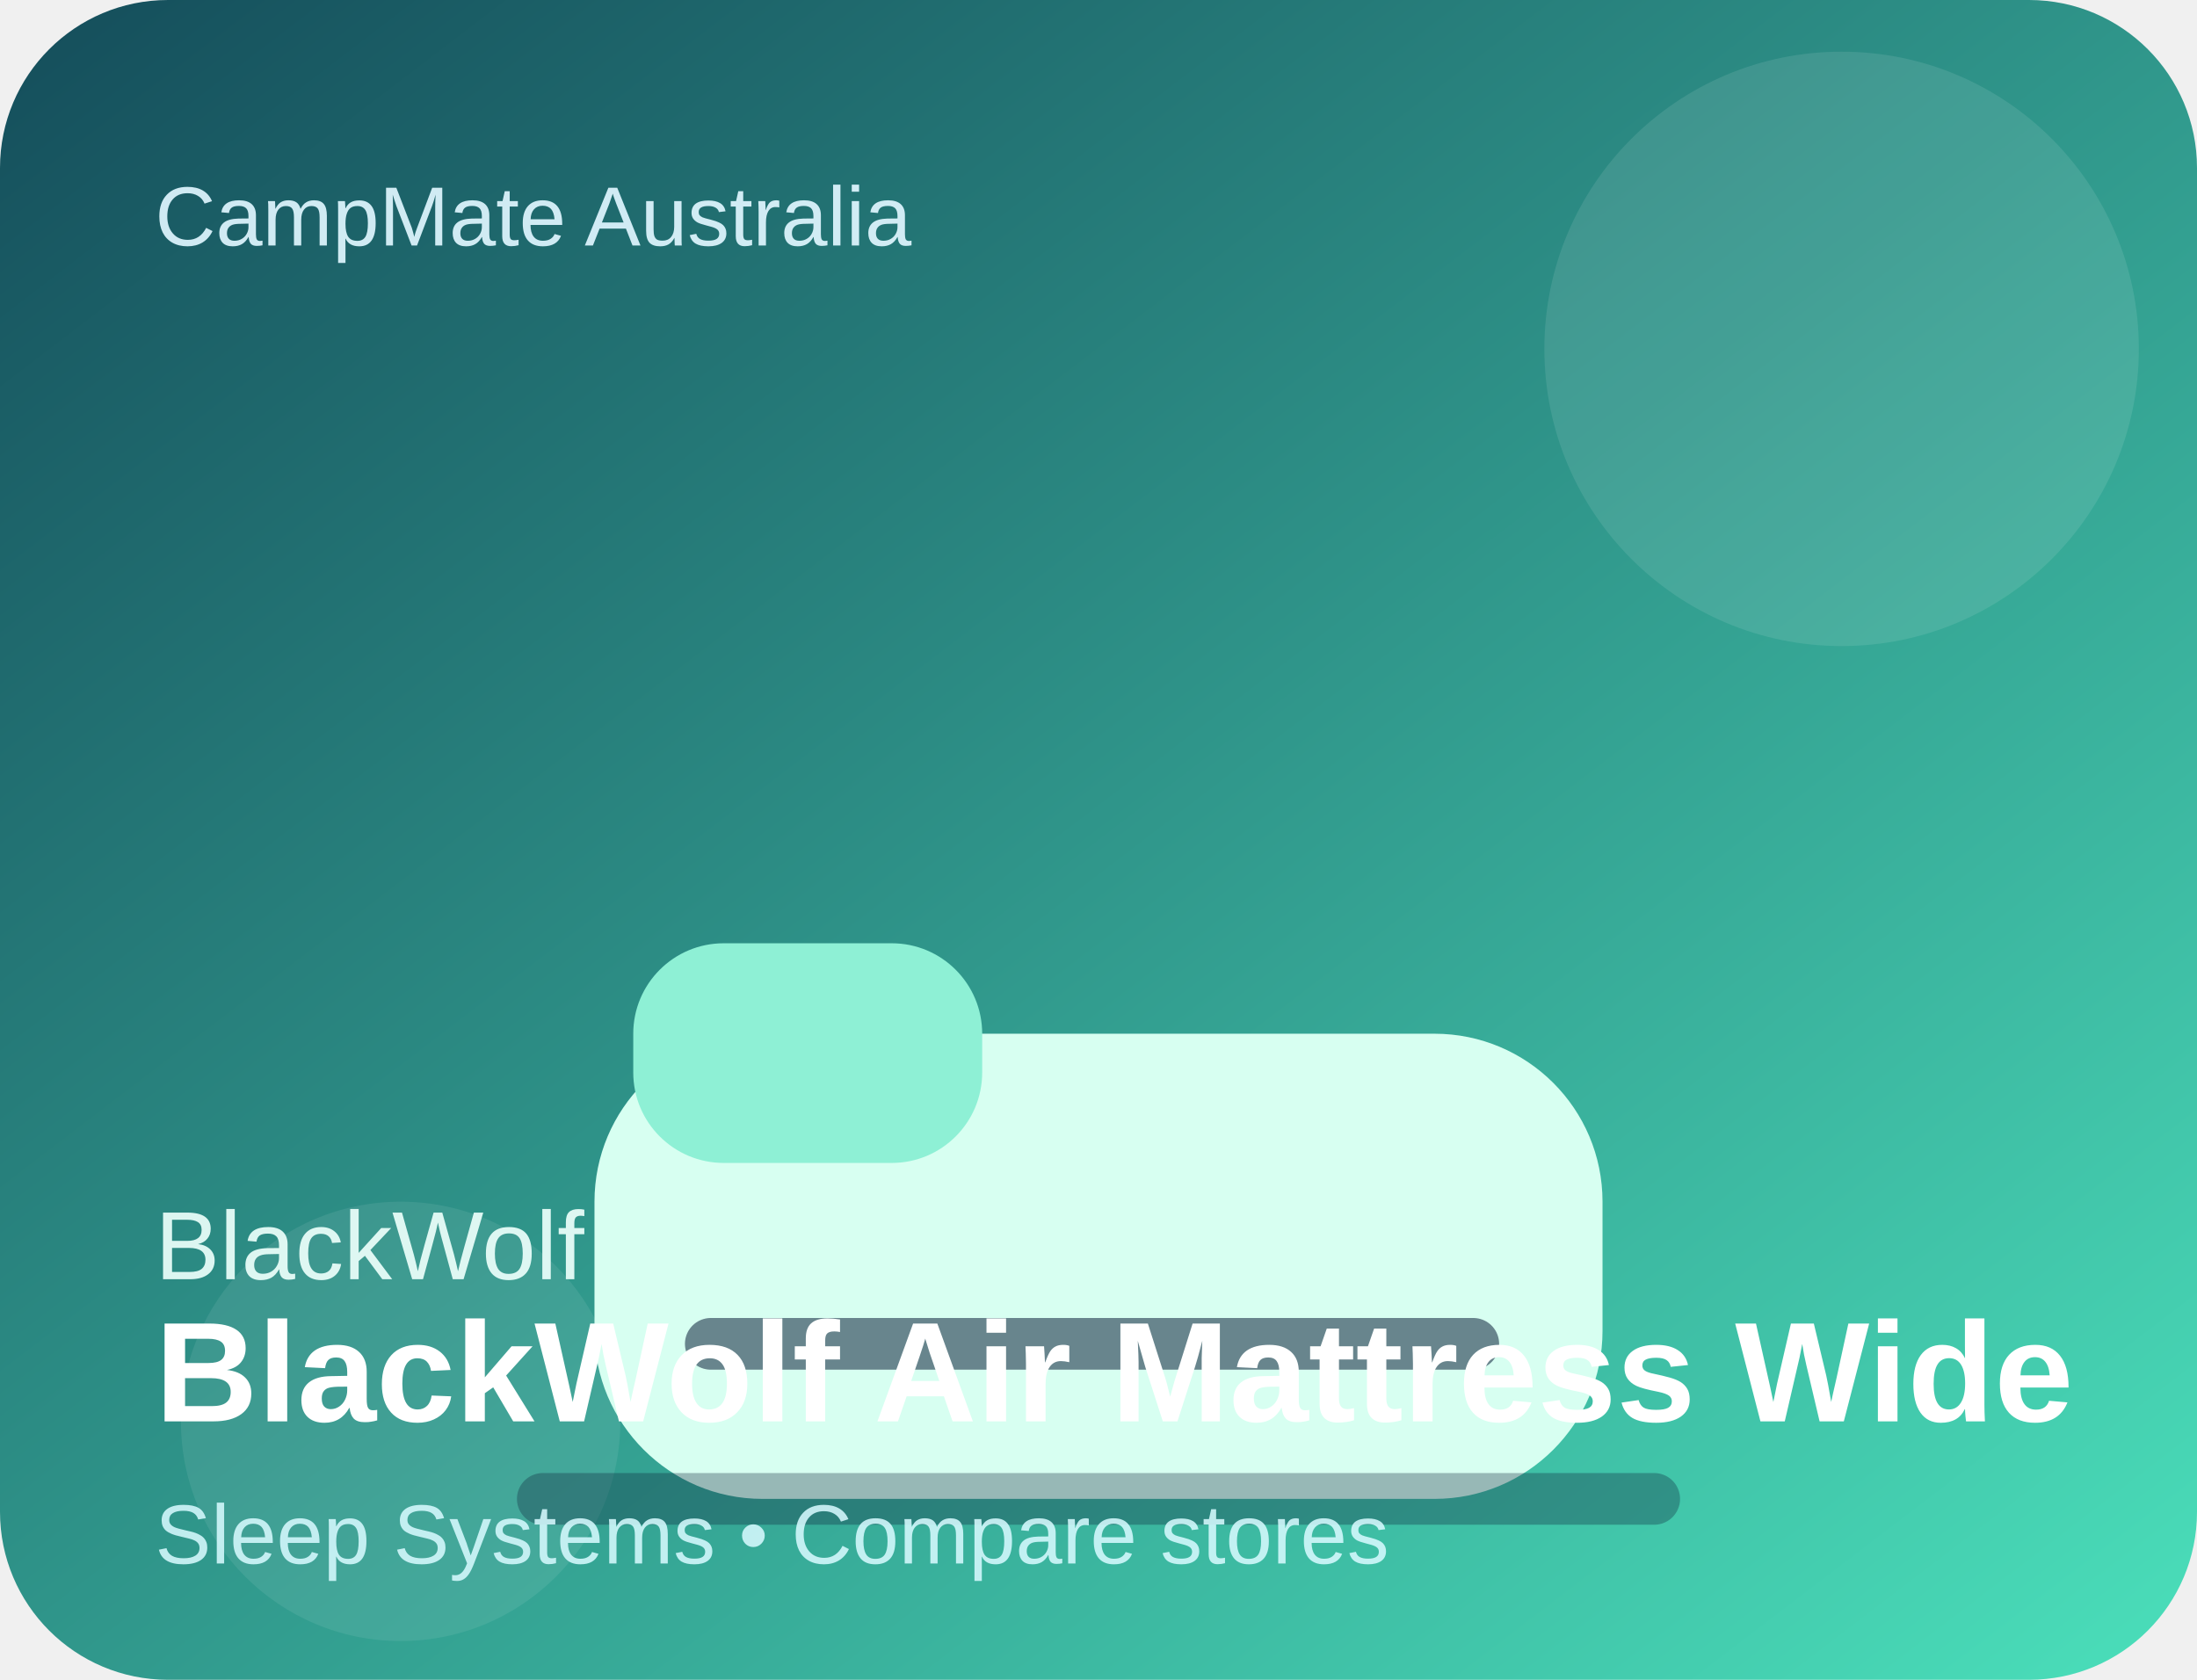
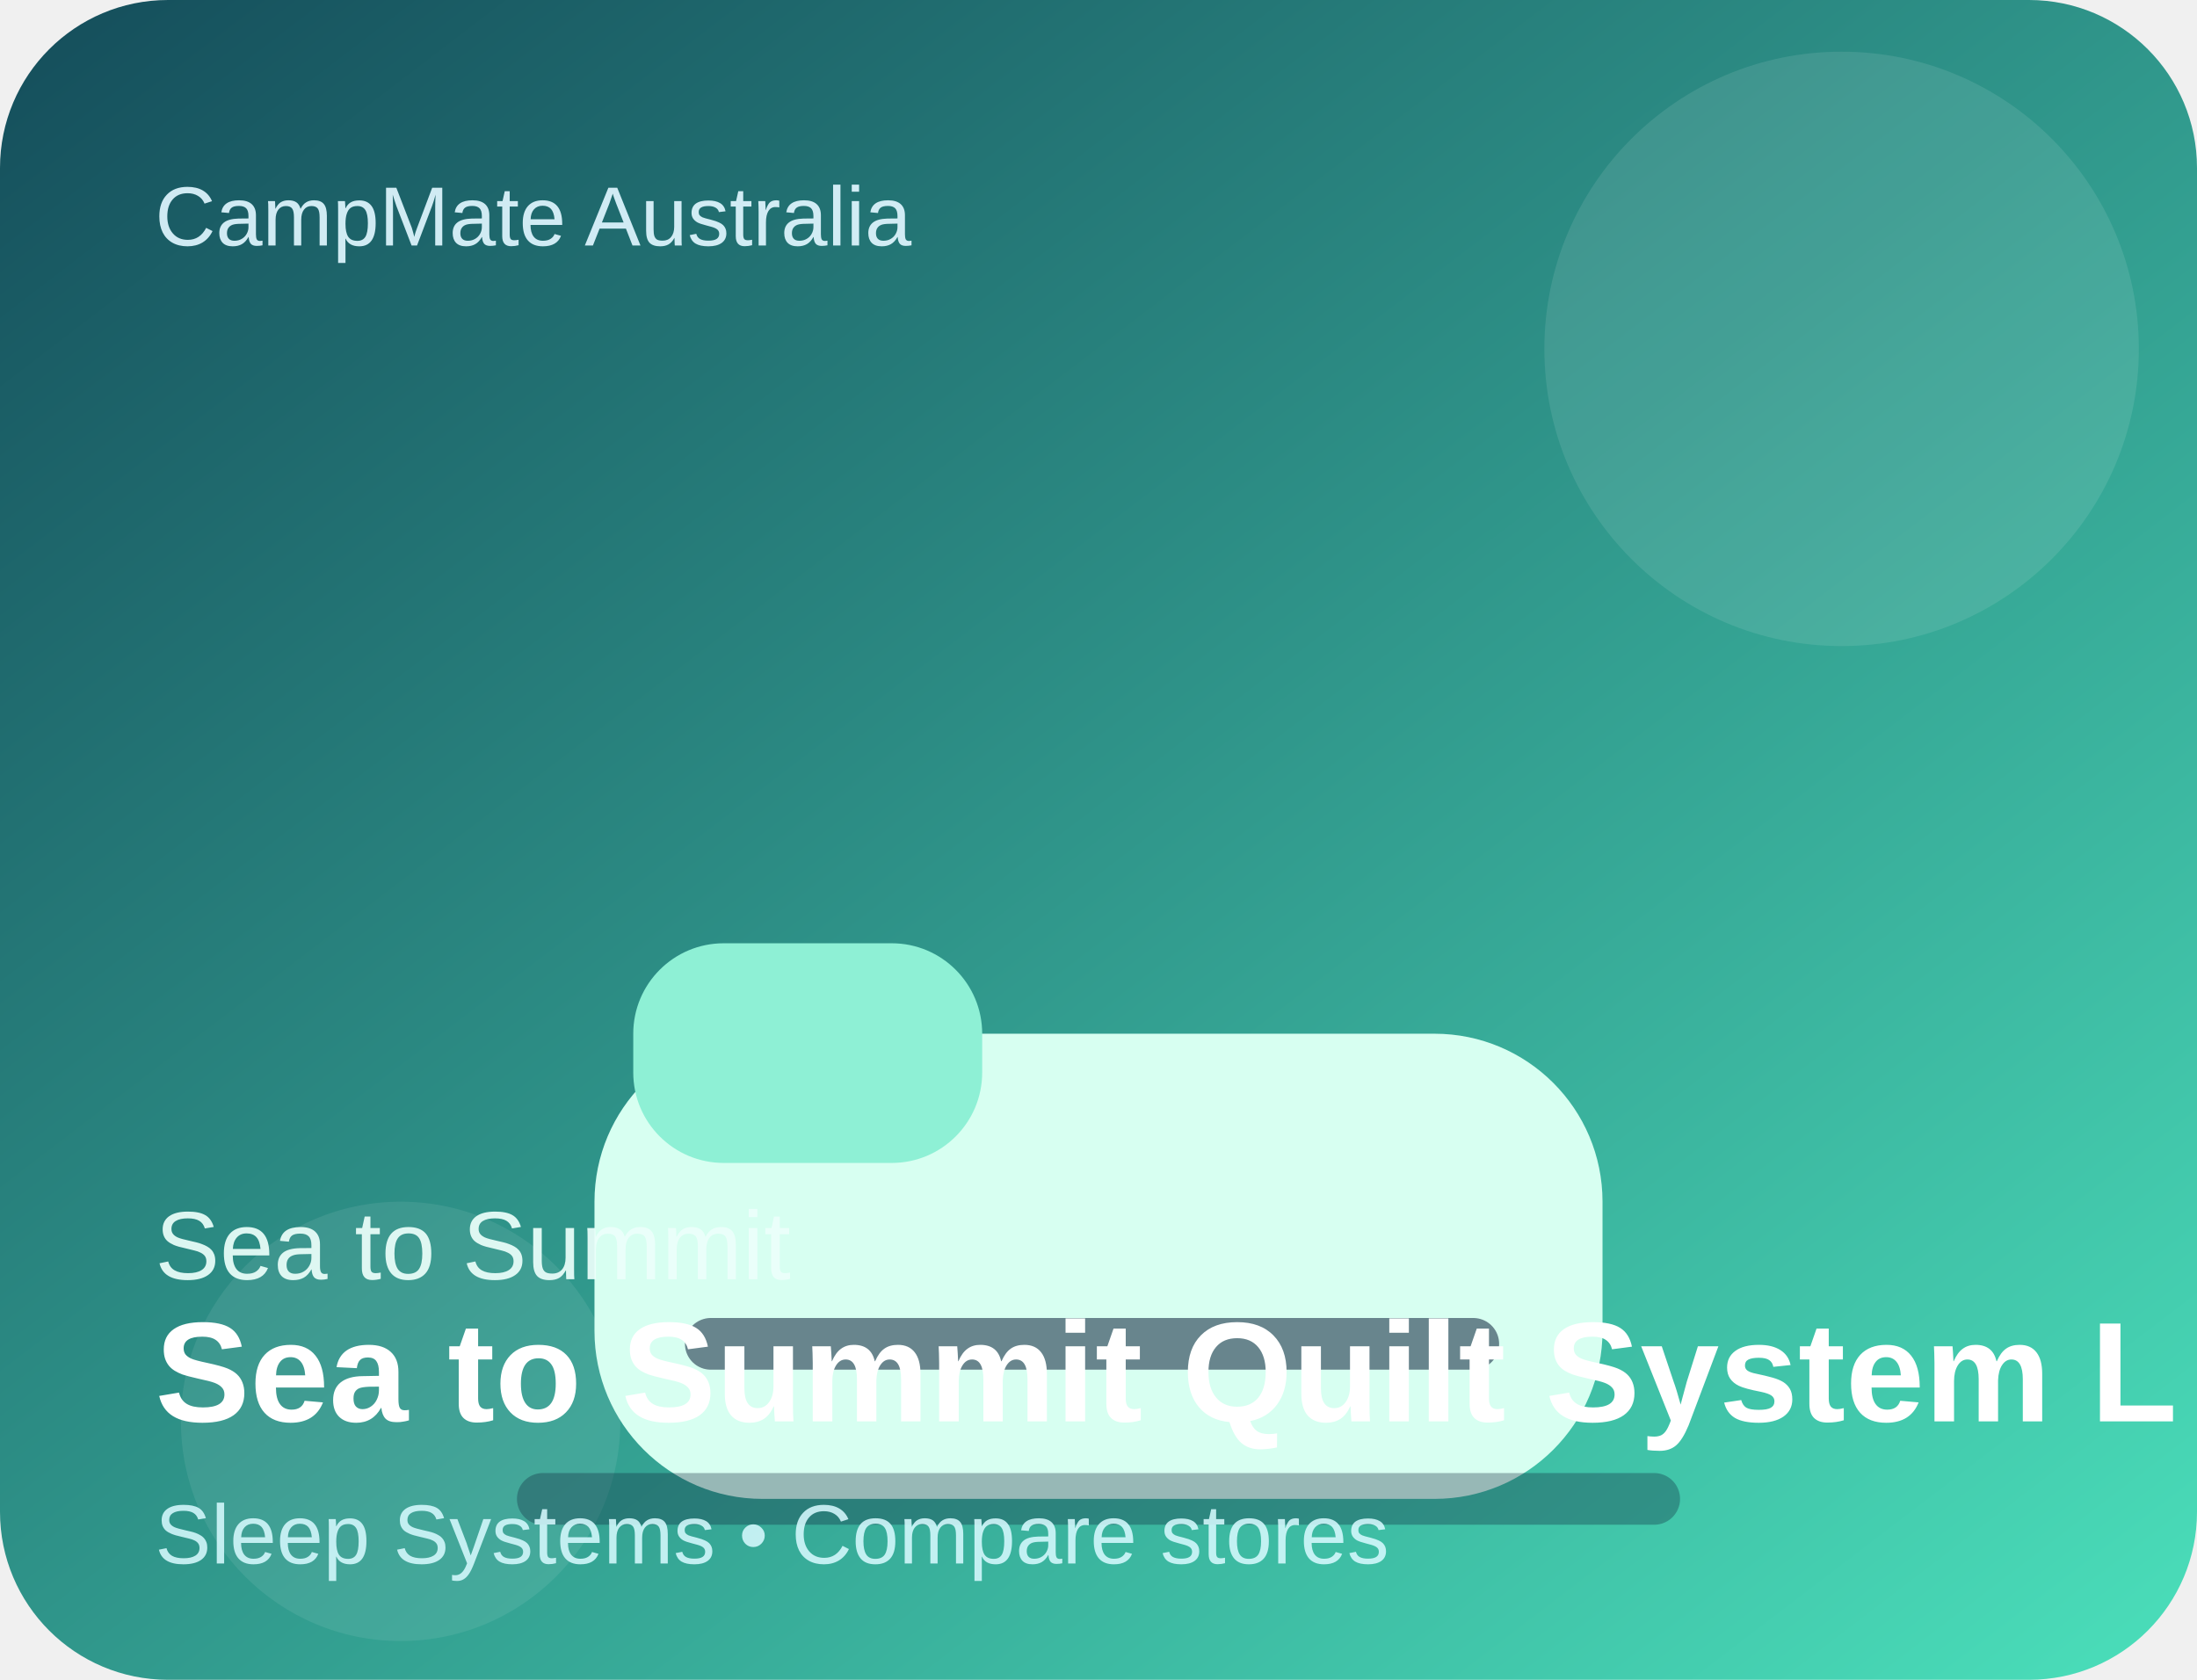
- <svg xmlns="http://www.w3.org/2000/svg" viewBox="0 0 340 260" role="img" aria-label="BlackWolf Air Mattress Wide 166">
+ <svg xmlns="http://www.w3.org/2000/svg" viewBox="0 0 340 260" role="img" aria-label="Sea to Summit Quilt System Long 26">
  <defs>
    <linearGradient id="g" x1="0" y1="0" x2="1" y2="1">
      <stop offset="0%" stop-color="#144c5a" />
      <stop offset="100%" stop-color="#4be0bb" />
    </linearGradient>
  </defs>
  <rect width="340" height="260" rx="26" fill="url(#g)" />
  <circle cx="285" cy="54" r="46" fill="#ffffff" opacity="0.10" />
  <circle cx="62" cy="220" r="34" fill="#ffffff" opacity="0.08" />
  <rect x="92" y="160" width="156" height="72" rx="26" fill="#d7fff1" />
  <rect x="98" y="146" width="54" height="34" rx="14" fill="#8ef0d5" />
  <path d="M110 208 h118" stroke="#0c203a" stroke-width="8" stroke-linecap="round" opacity="0.55" />
  <path d="M84 232 h172" stroke="#0c203a" stroke-width="8" stroke-linecap="round" opacity="0.32" />
  <text x="24" y="38" font-family="Arial, Helvetica, sans-serif" font-size="13" fill="#dff6ff" opacity="0.92">CampMate Australia</text>
-   <text x="24" y="198" font-family="Arial, Helvetica, sans-serif" font-size="15" fill="#ecfffb" opacity="0.92">BlackWolf</text>
-   <text x="24" y="220" font-family="Arial, Helvetica, sans-serif" font-size="22" font-weight="700" fill="#ffffff">BlackWolf Air Mattress Wide </text>
+   <text x="24" y="198" font-family="Arial, Helvetica, sans-serif" font-size="15" fill="#ecfffb" opacity="0.92">Sea to Summit</text>
+   <text x="24" y="220" font-family="Arial, Helvetica, sans-serif" font-size="22" font-weight="700" fill="#ffffff">Sea to Summit Quilt System L</text>
  <text x="24" y="242" font-family="Arial, Helvetica, sans-serif" font-size="13" fill="#d8faff" opacity="0.86">Sleep Systems • Compare stores</text>
</svg>
